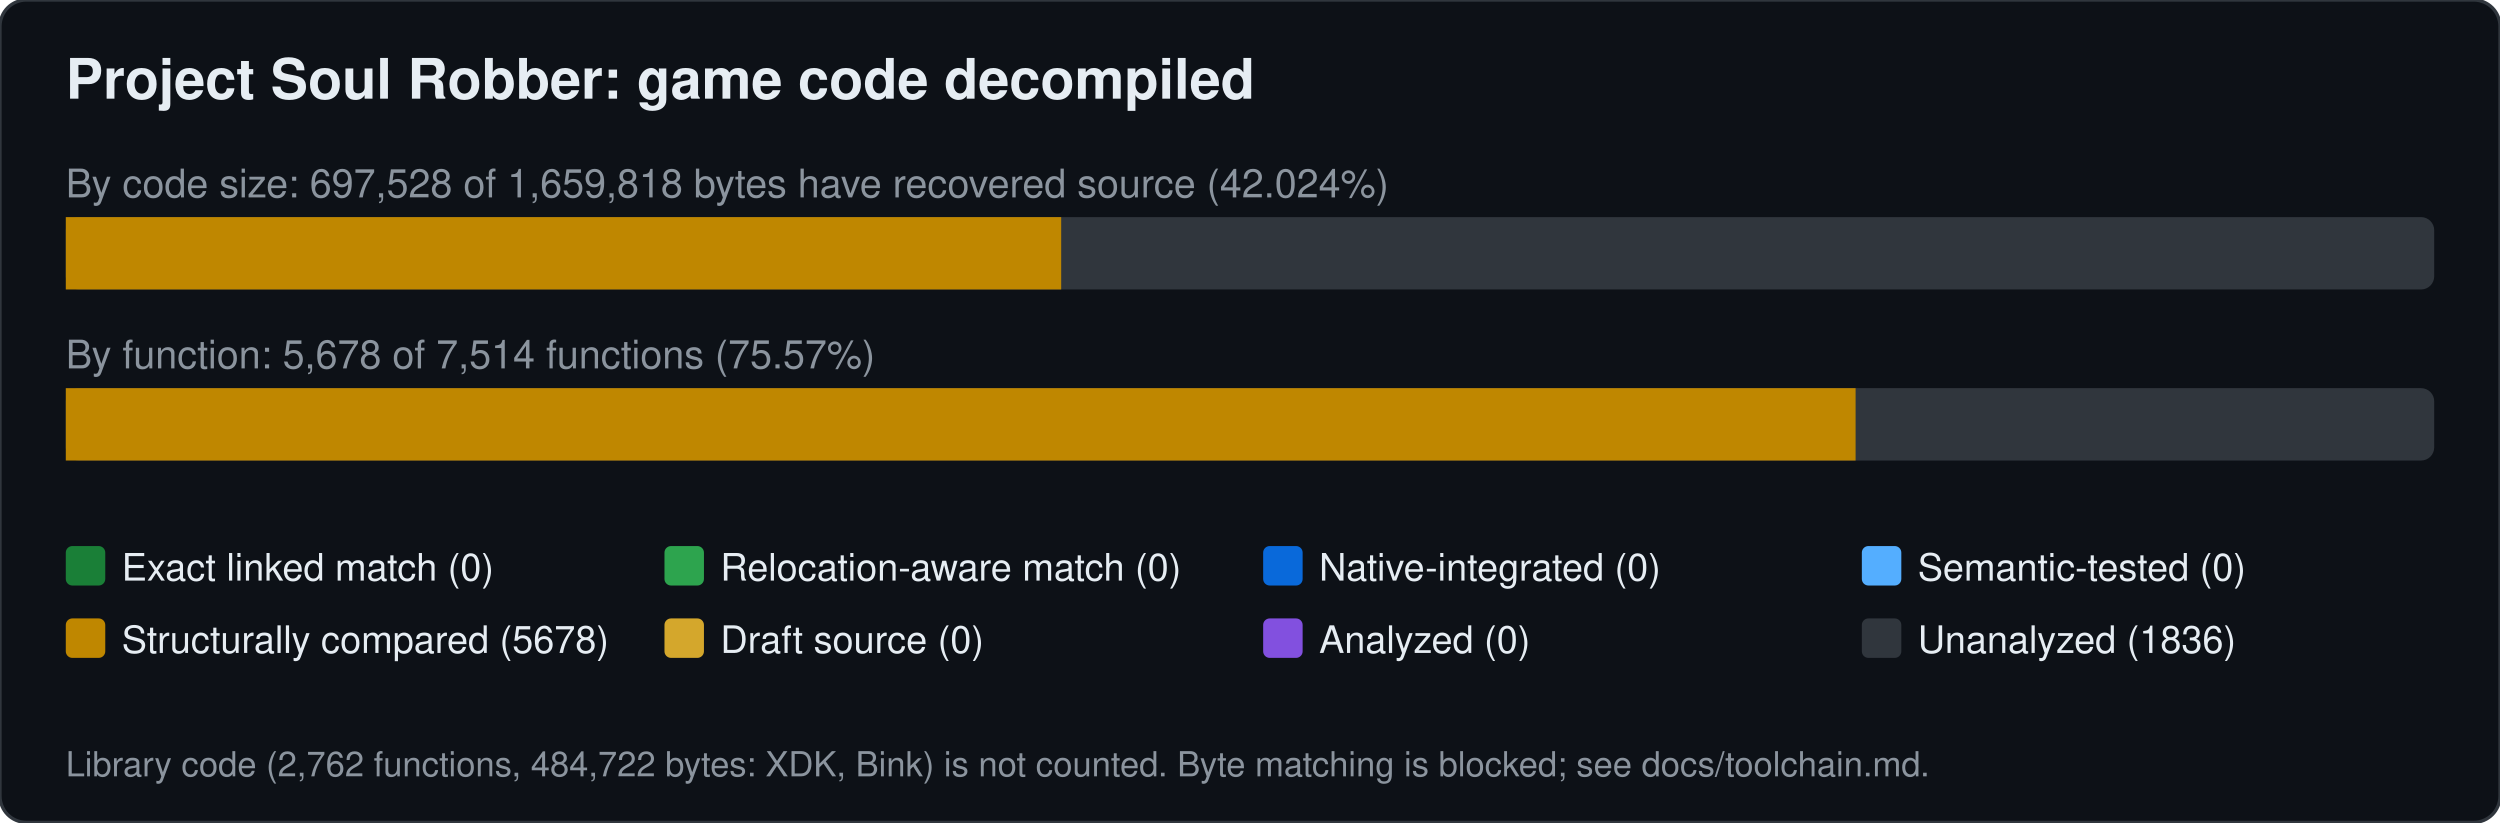
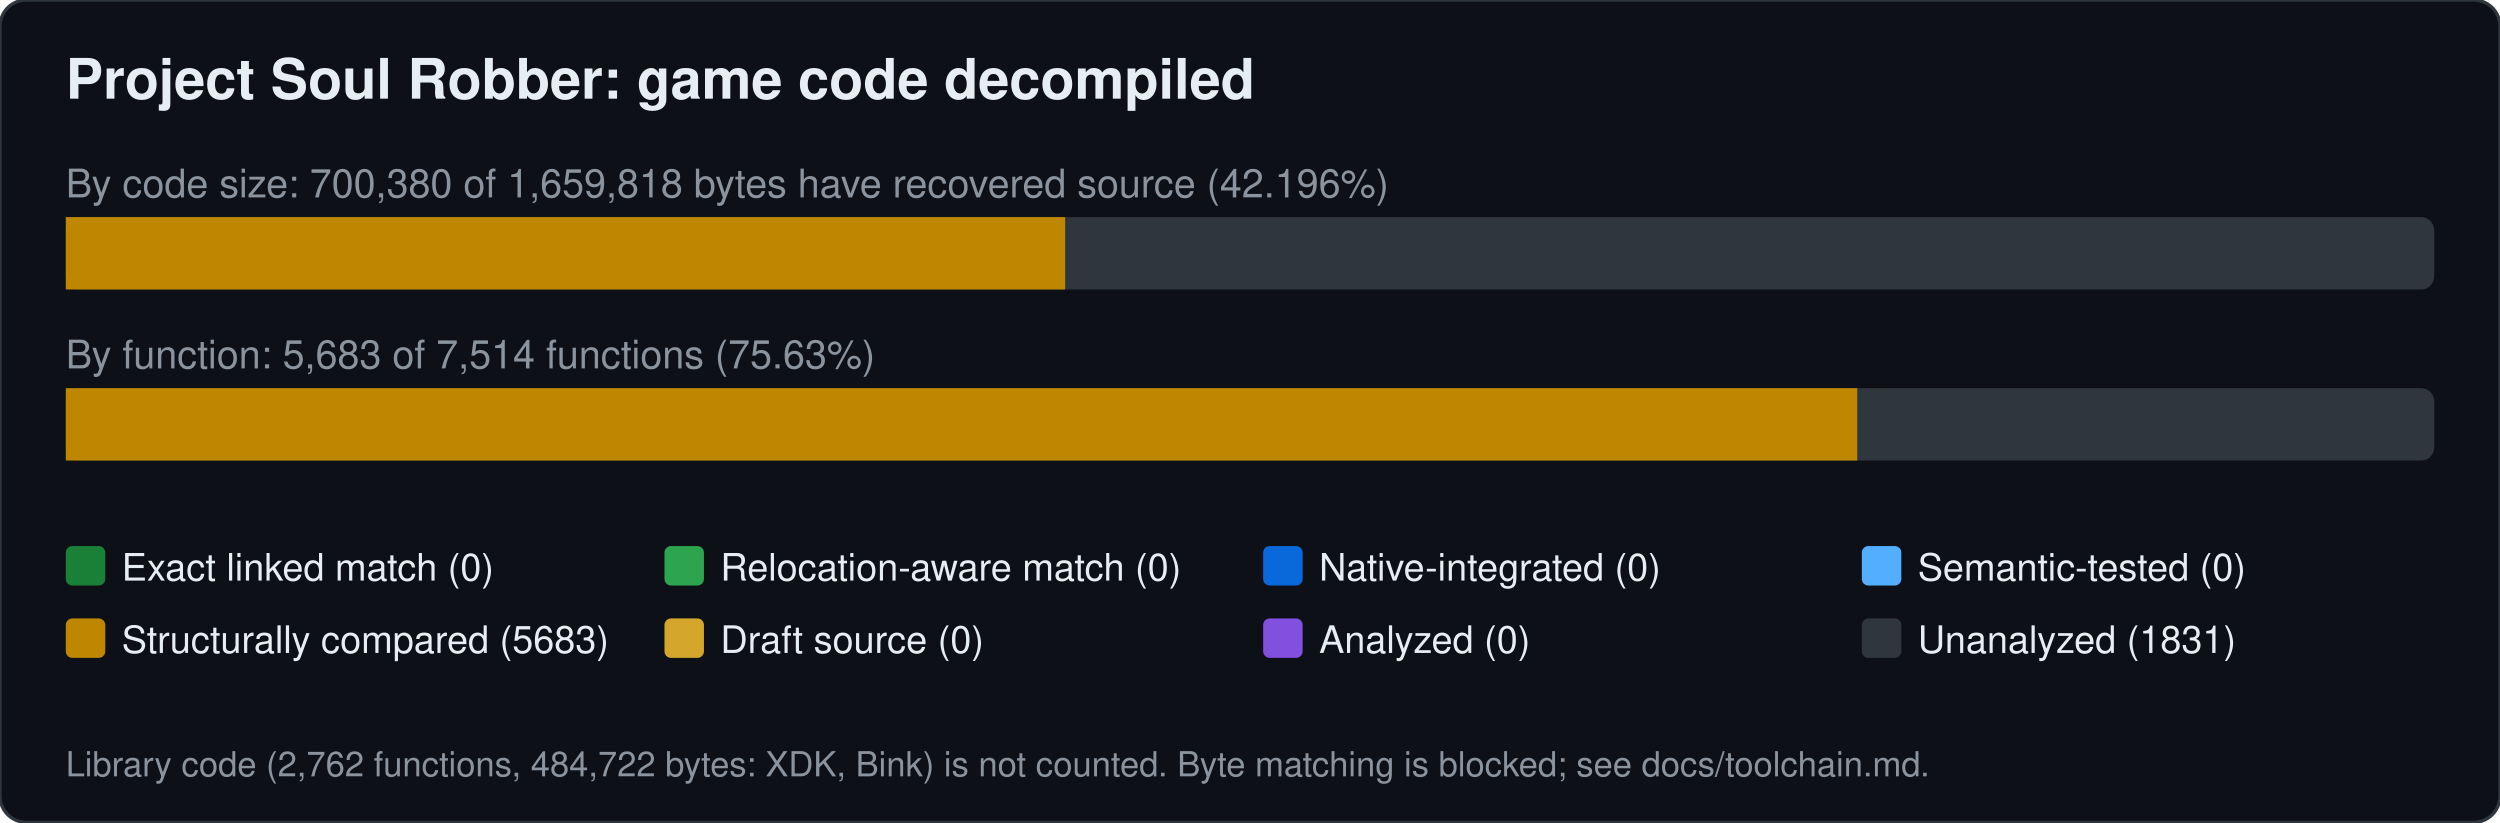
<svg xmlns="http://www.w3.org/2000/svg" width="760" height="250" viewBox="0 0 760 250" font-family="Segoe UI,Helvetica,Arial,sans-serif">
  <rect width="760" height="250" rx="8" fill="#0d1117" stroke="#30363d" />
  <text x="20" y="30" font-size="17" font-weight="600" fill="#e6edf3">Project Soul Robber: game code decompiled</text>
-   <text x="20" y="60" font-size="12" fill="#8b949e">By code size: 697,528 of 1,659,818 bytes have recovered source (42.024%)</text>
+   <text x="20" y="60" font-size="12" fill="#8b949e">By code size: 700,380 of 1,659,818 bytes have recovered source (42.196%)</text>
  <rect x="20" y="66" width="720" height="22" rx="4" fill="#30363d" />
-   <rect x="20.0" y="66" width="302.6" height="22" fill="#bf8700" />
-   <text x="20" y="112" font-size="12" fill="#8b949e">By function: 5,678 of 7,514 functions (75.57%)</text>
+   <rect x="20.0" y="66" width="303.8" height="22" fill="#bf8700" />
+   <text x="20" y="112" font-size="12" fill="#8b949e">By function: 5,683 of 7,514 functions (75.63%)</text>
  <rect x="20" y="118" width="720" height="22" rx="4" fill="#30363d" />
-   <rect x="20.0" y="118" width="544.1" height="22" fill="#bf8700" />
+   <rect x="20.0" y="118" width="544.6" height="22" fill="#bf8700" />
  <rect x="20" y="166" width="12" height="12" rx="2" fill="#1a7f37" />
  <text x="37" y="176.5" font-size="11.5" fill="#e6edf3">Exact linked match (0)</text>
  <rect x="202" y="166" width="12" height="12" rx="2" fill="#2da44e" />
  <text x="219" y="176.5" font-size="11.5" fill="#e6edf3">Relocation-aware match (0)</text>
  <rect x="384" y="166" width="12" height="12" rx="2" fill="#0969da" />
  <text x="401" y="176.5" font-size="11.5" fill="#e6edf3">Native-integrated (0)</text>
  <rect x="566" y="166" width="12" height="12" rx="2" fill="#54aeff" />
  <text x="583" y="176.5" font-size="11.5" fill="#e6edf3">Semantic-tested (0)</text>
  <rect x="20" y="188" width="12" height="12" rx="2" fill="#bf8700" />
-   <text x="37" y="198.5" font-size="11.5" fill="#e6edf3">Structurally compared (5678)</text>
+   <text x="37" y="198.5" font-size="11.5" fill="#e6edf3">Structurally compared (5683)</text>
  <rect x="202" y="188" width="12" height="12" rx="2" fill="#d4a72c" />
  <text x="219" y="198.5" font-size="11.5" fill="#e6edf3">Draft source (0)</text>
  <rect x="384" y="188" width="12" height="12" rx="2" fill="#8250df" />
  <text x="401" y="198.5" font-size="11.5" fill="#e6edf3">Analyzed (0)</text>
  <rect x="566" y="188" width="12" height="12" rx="2" fill="#30363d" />
-   <text x="583" y="198.5" font-size="11.5" fill="#e6edf3">Unanalyzed (1836)</text>
+   <text x="583" y="198.5" font-size="11.5" fill="#e6edf3">Unanalyzed (1831)</text>
  <text x="20" y="236" font-size="10.5" fill="#8b949e">Library code (2,762 functions, 484,722 bytes: XDK, Bink) is not counted. Byte matching is blocked; see docs/toolchain.md.</text>
</svg>
